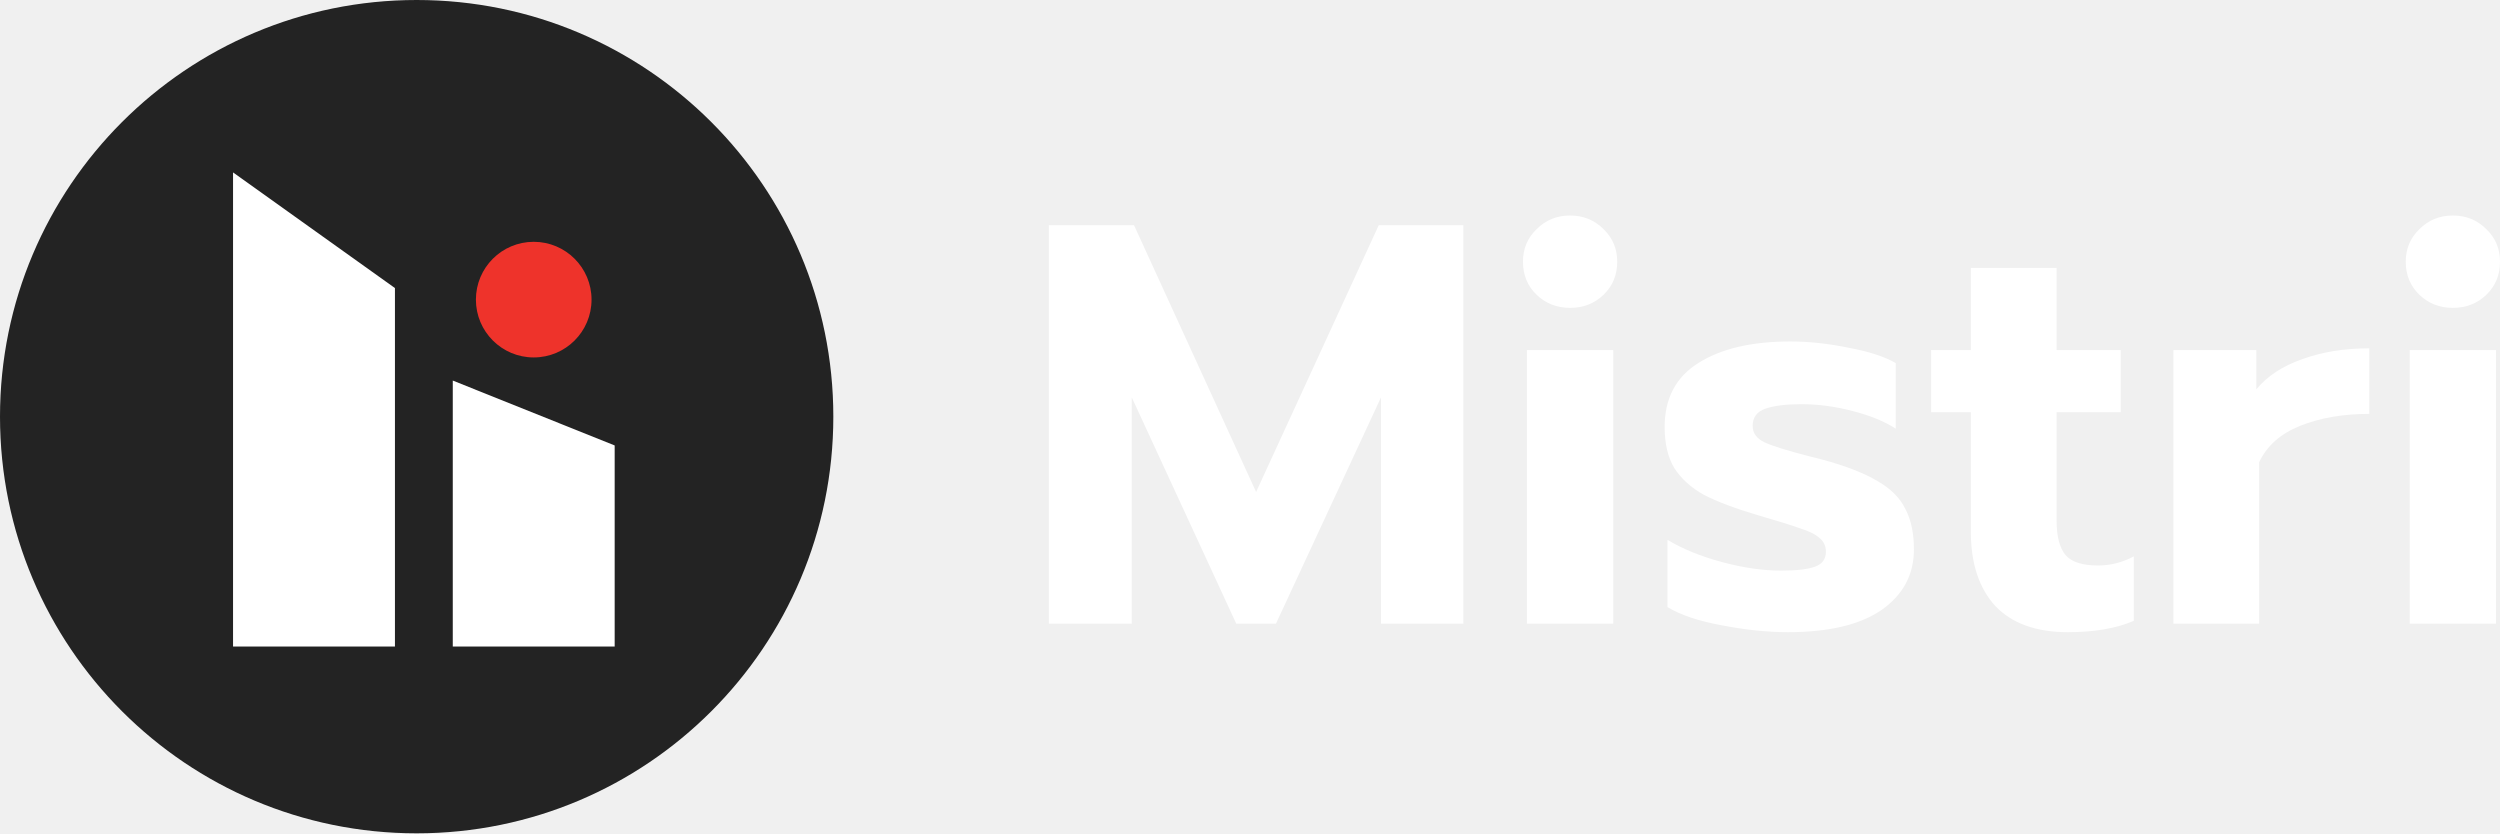
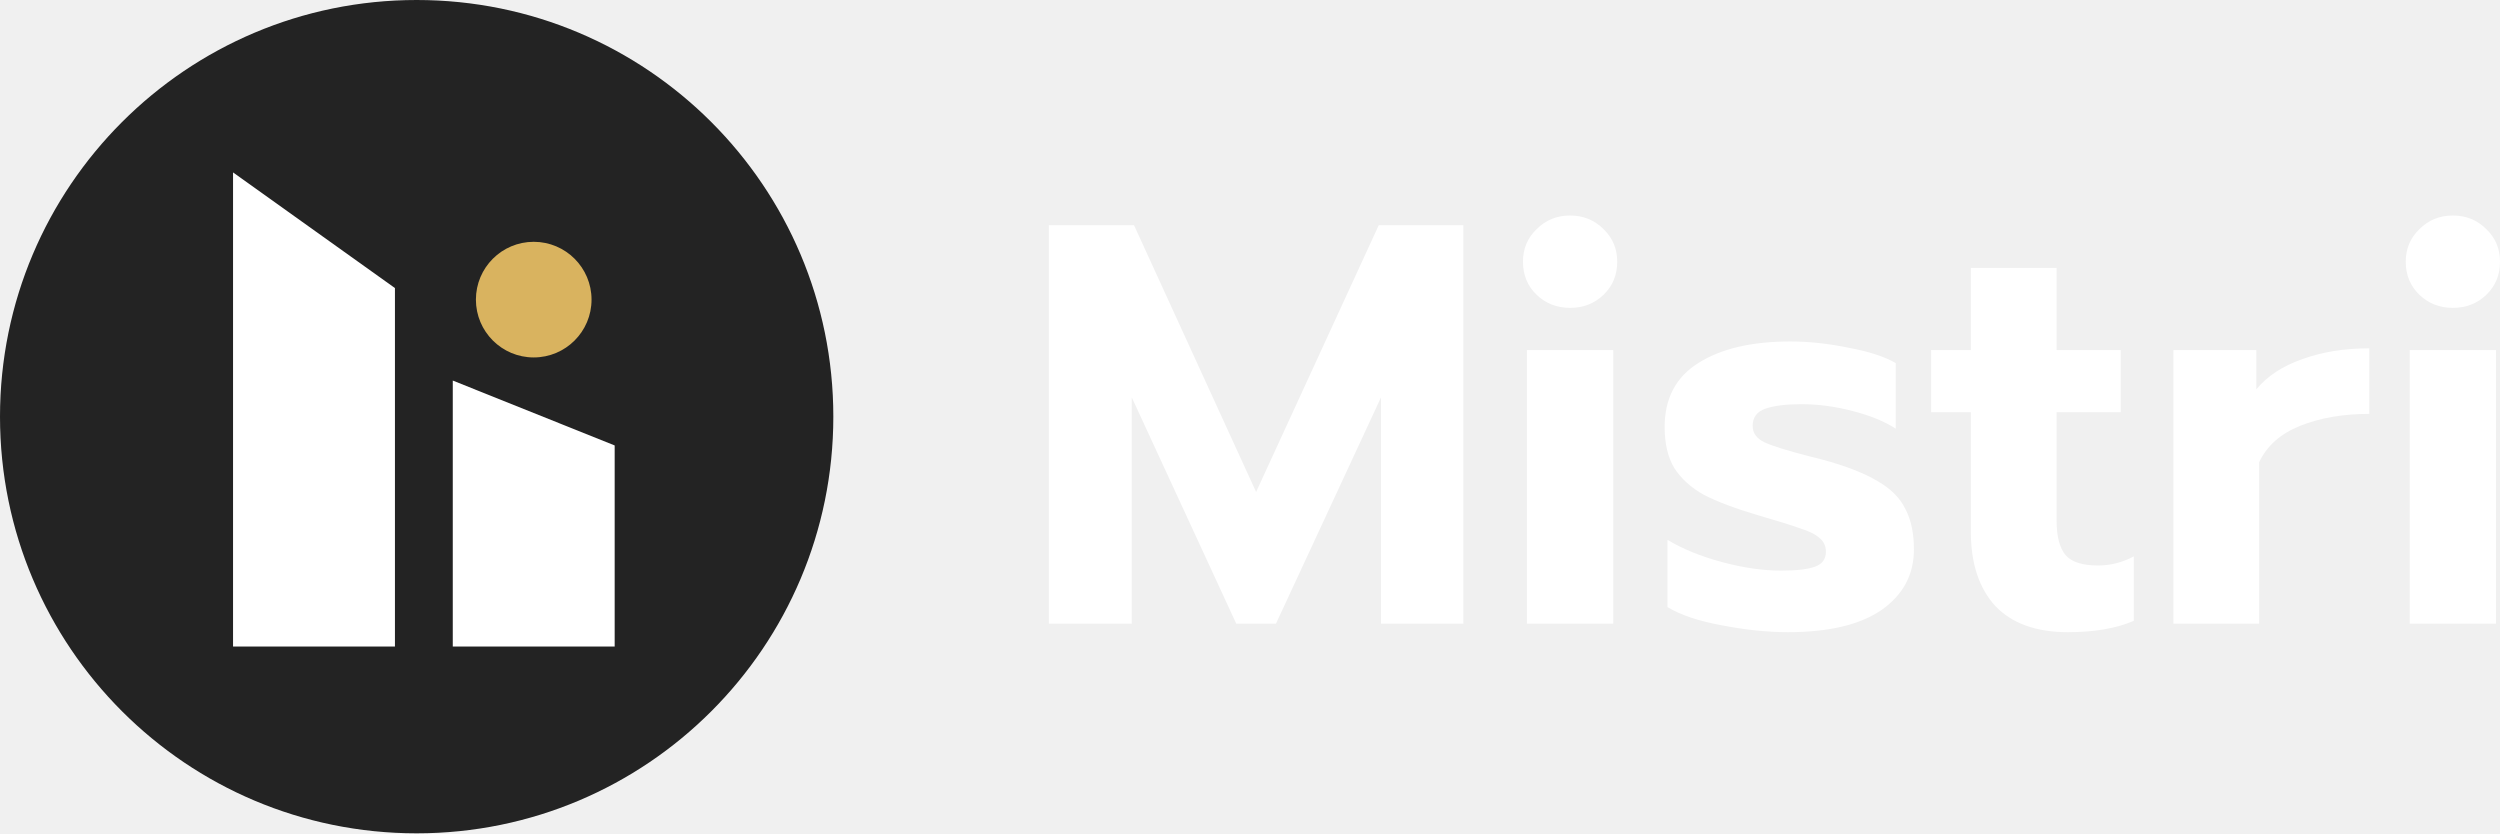
<svg xmlns="http://www.w3.org/2000/svg" width="174" height="58" viewBox="0 0 174 58" fill="none">
  <circle cx="29" cy="29" r="29" fill="#232323" />
  <path d="M16.22 12L27.488 20.049V45H16.22V12Z" fill="white" />
  <path d="M31.513 26.487L42.781 31.003V44.999H31.513V26.487Z" fill="white" />
-   <circle cx="37.147" cy="20.854" r="4.024" fill="#EE332B" />
+   <circle cx="37.147" cy="20.854" r="4.024" fill="#D9B35F" />
  <path d="M73 15.674H78.928L87.425 34.241L95.961 15.674H101.85V43.405H96.119V27.655L88.808 43.405H86.042L78.77 27.655V43.405H73V15.674Z" fill="white" />
  <path d="M109.278 21.427C108.356 21.427 107.579 21.123 106.946 20.514C106.314 19.906 105.998 19.139 105.998 18.213C105.998 17.314 106.314 16.56 106.946 15.952C107.579 15.317 108.356 15 109.278 15C110.2 15 110.977 15.317 111.61 15.952C112.242 16.56 112.558 17.314 112.558 18.213C112.558 19.139 112.242 19.906 111.61 20.514C110.977 21.123 110.2 21.427 109.278 21.427ZM106.275 24.363H112.282V43.405H106.275V24.363Z" fill="white" />
  <path d="M124.435 44C123.013 44 121.485 43.841 119.851 43.524C118.244 43.233 116.979 42.81 116.057 42.254V37.573C117.111 38.208 118.376 38.724 119.851 39.12C121.326 39.517 122.696 39.715 123.961 39.715C125.041 39.715 125.832 39.623 126.332 39.438C126.833 39.253 127.083 38.909 127.083 38.406C127.083 38.01 126.938 37.692 126.649 37.454C126.359 37.19 125.911 36.965 125.305 36.78C124.725 36.568 123.75 36.264 122.38 35.867C120.773 35.391 119.508 34.915 118.586 34.439C117.691 33.937 117.006 33.315 116.531 32.575C116.083 31.834 115.859 30.882 115.859 29.718C115.859 27.735 116.637 26.253 118.191 25.275C119.772 24.27 121.906 23.767 124.593 23.767C125.911 23.767 127.268 23.913 128.664 24.204C130.087 24.468 131.18 24.825 131.944 25.275V29.837C131.18 29.335 130.179 28.925 128.941 28.607C127.729 28.29 126.543 28.131 125.384 28.131C124.304 28.131 123.461 28.237 122.855 28.449C122.275 28.66 121.985 29.057 121.985 29.639C121.985 30.141 122.262 30.525 122.815 30.789C123.395 31.054 124.462 31.384 126.016 31.781L126.807 31.98C128.466 32.429 129.757 32.932 130.68 33.487C131.602 34.016 132.247 34.664 132.616 35.431C133.011 36.172 133.209 37.11 133.209 38.248C133.209 39.993 132.458 41.395 130.956 42.453C129.454 43.484 127.281 44 124.435 44Z" fill="white" />
  <path d="M143.929 44C141.716 44 140.03 43.392 138.87 42.175C137.738 40.932 137.171 39.213 137.171 37.018V28.687H134.405V24.363H137.171V18.65H143.139V24.363H147.604V28.687H143.139V36.224C143.139 37.335 143.349 38.142 143.771 38.644C144.193 39.12 144.943 39.358 146.024 39.358C146.893 39.358 147.723 39.147 148.513 38.724V43.207C147.301 43.736 145.773 44 143.929 44Z" fill="white" />
  <path d="M151.269 24.363H157.039V27.1C157.803 26.174 158.87 25.473 160.24 24.997C161.61 24.495 163.164 24.244 164.903 24.244V28.806C163.085 28.806 161.478 29.083 160.082 29.639C158.712 30.194 157.763 31.041 157.236 32.178V43.405H151.269V24.363Z" fill="white" />
  <path d="M170.72 21.427C169.798 21.427 169.02 21.123 168.388 20.514C167.756 19.906 167.44 19.139 167.44 18.213C167.44 17.314 167.756 16.56 168.388 15.952C169.02 15.317 169.798 15 170.72 15C171.642 15 172.419 15.317 173.052 15.952C173.684 16.56 174 17.314 174 18.213C174 19.139 173.684 19.906 173.052 20.514C172.419 21.123 171.642 21.427 170.72 21.427ZM167.716 24.363H173.723V43.405H167.716V24.363Z" fill="white" />
</svg>
